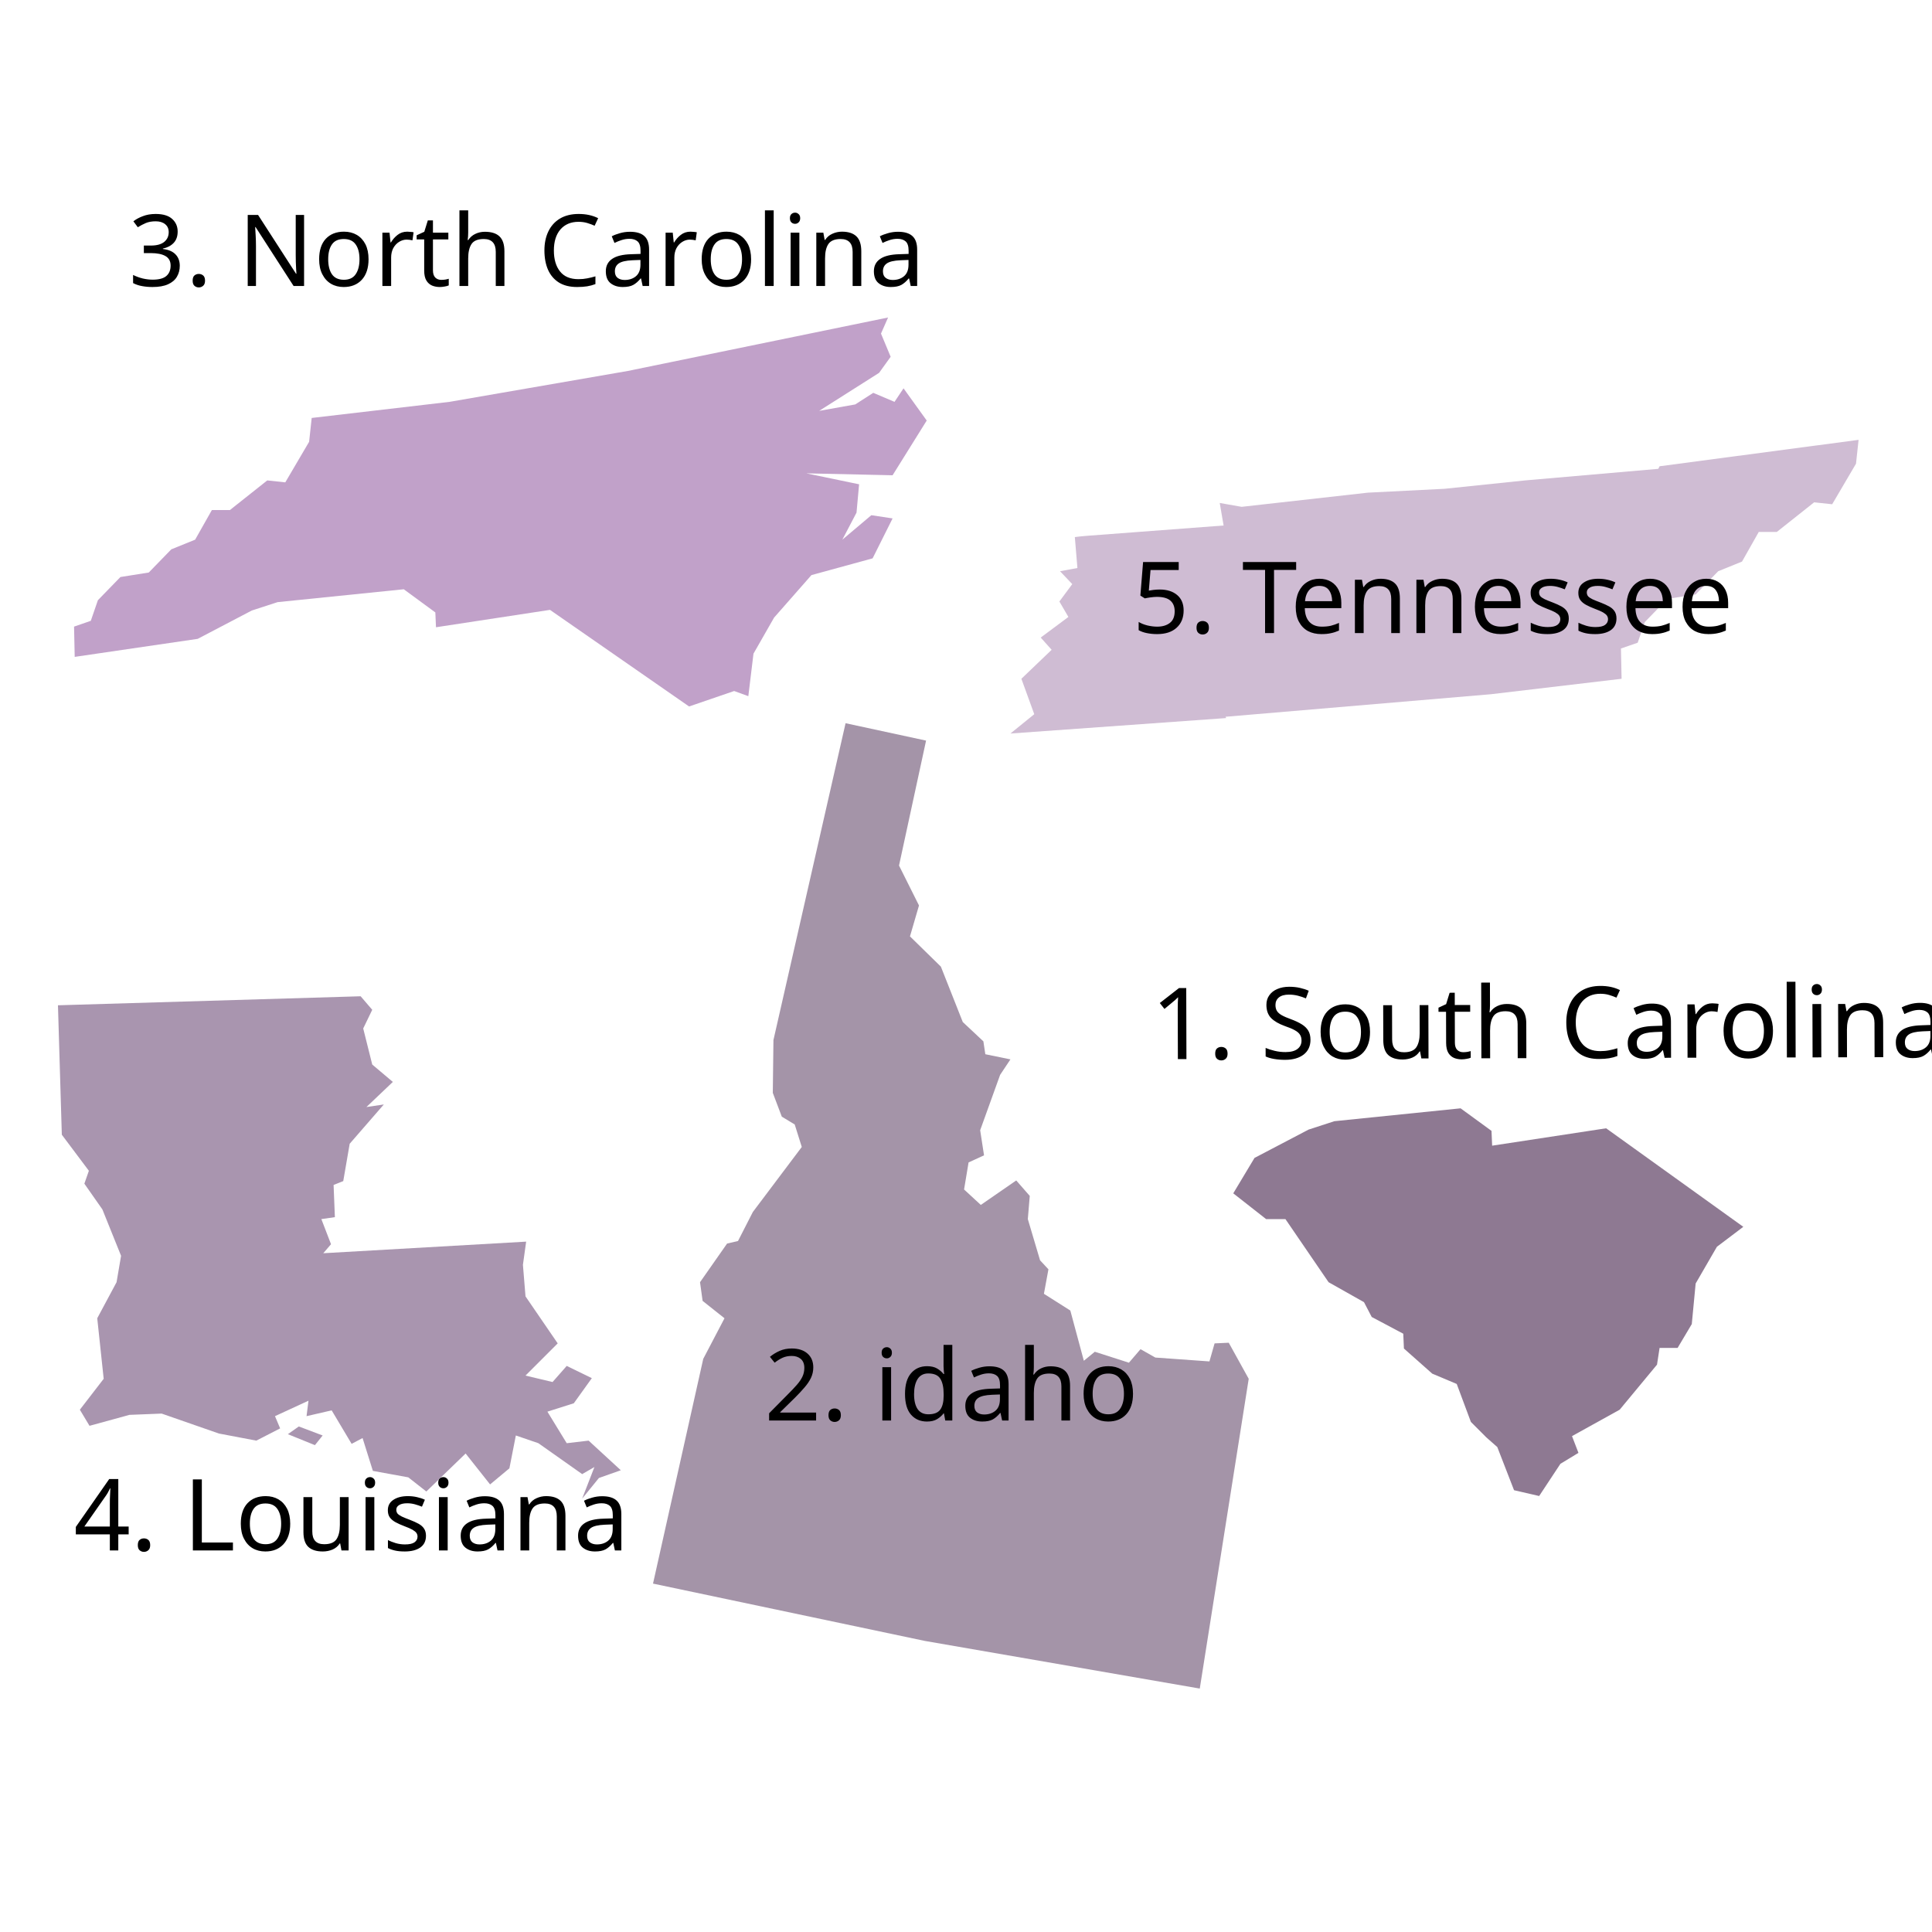
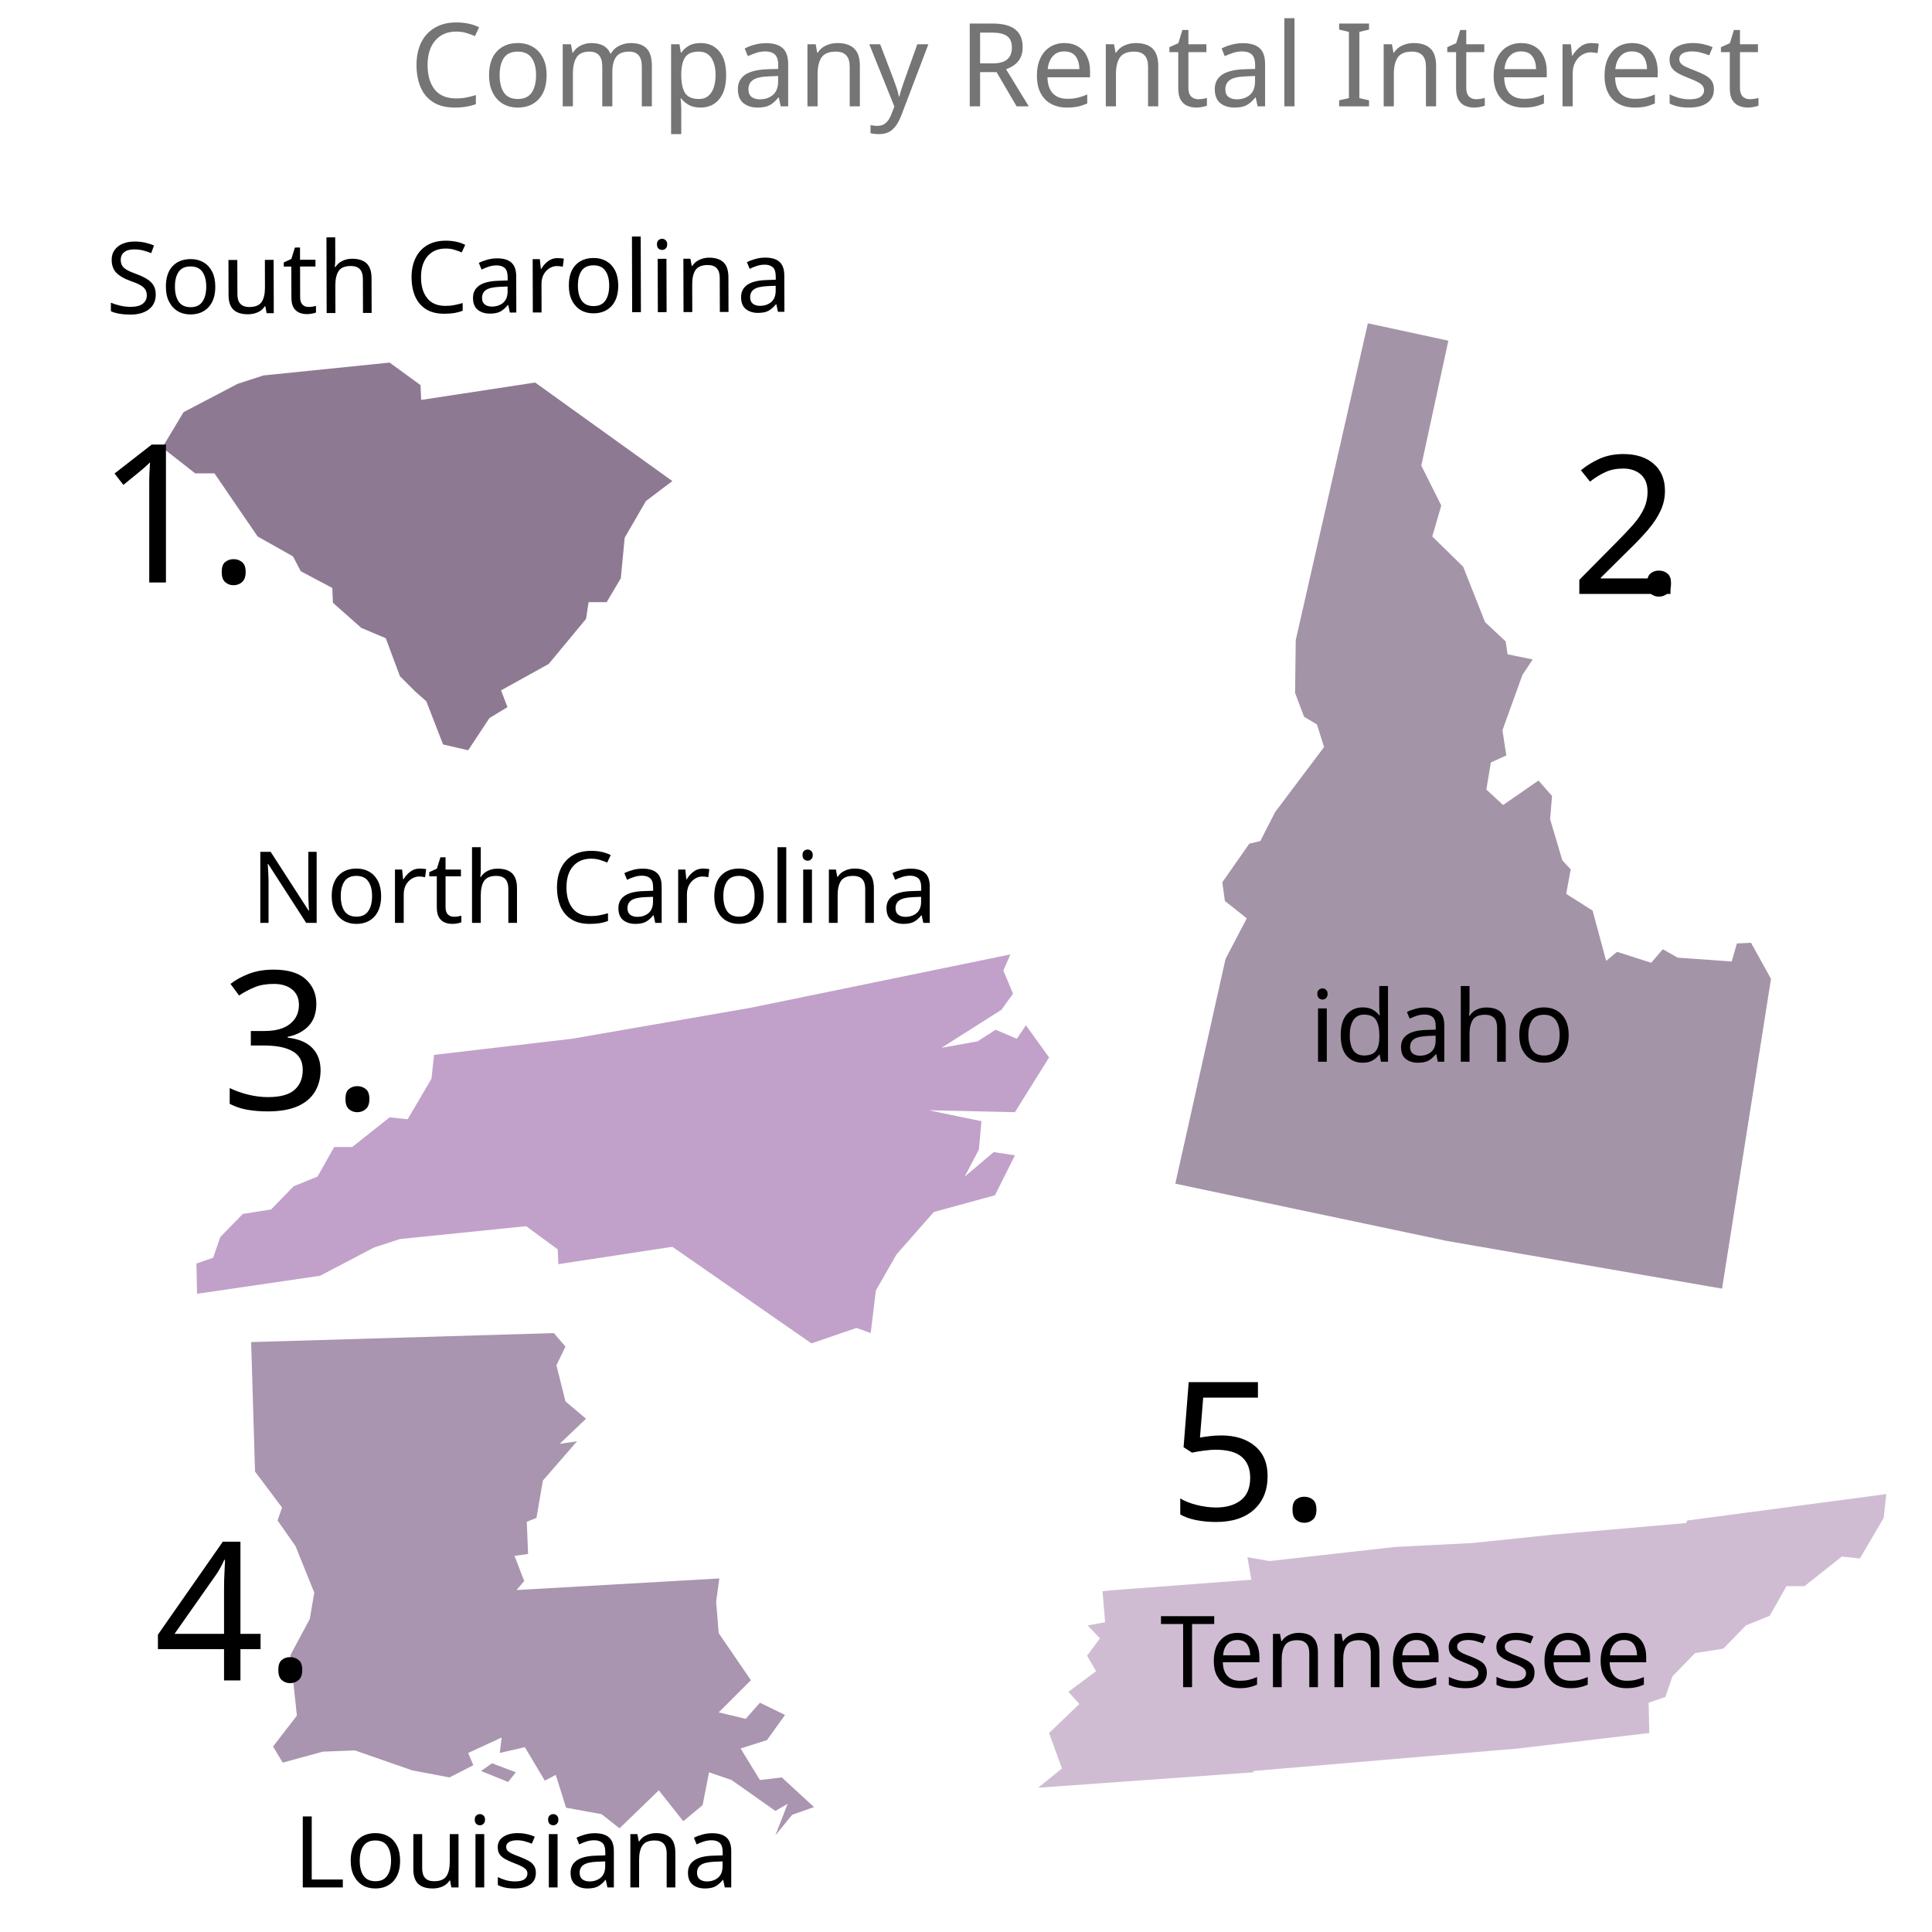
<svg xmlns="http://www.w3.org/2000/svg" version="1.1" id="Layer_1" x="0px" y="0px" viewBox="0 0 300 300" style="enable-background:new 0 0 300 300;" xml:space="preserve">
  <style type="text/css">
	.st0{fill:#8E7992;}
	.st1{fill:#A494A8;}
	.st2{fill:#C1A1C9;}
	.st3{fill:#A995AF;}
	.st4{fill:#CFBCD3;}
	.st5{display:none;}
	.st6{display:inline;fill:none;}
	.st7{display:inline;fill:#2D2D2D;}
	.st8{font-family:'Avenir-Roman';}
	.st9{font-size:15.457px;}
	.st10{fill:none;}
	.st11{font-family:'GoodlifeBrush';}
+ 	.st12{fill:#757575;}
+ 	.st13{font-size:18px;}
+ 	.st14{font-size:30px;}
</style>
-   <path vector-effect="non-scaling-stroke" class="st0" d="M194.8,179.8l8.4-4.4l0,0l4-1.3l19.6-2l4.8,3.5l0.1,2.3l17.7-2.7l21.3,15.3  l-4.1,3.1l-3.3,5.7l-0.6,6.3l-2.2,3.7h-2.8l-0.4,2.6l-5.8,7l-7.4,4.1l1,2.6l-2.8,1.7l-3.3,5l-3.9-0.9l-2.6-6.7l-1.7-1.5l-0.1-0.1  l0.1,0.1l-0.1-0.1l-2.3-2.3l0,0l-2.2-5.9l-3.8-1.6l-4.4-3.9l-0.1-2.3l-4.9-2.6l-1.2-2.3l-5.5-3.1l-6.7-9.8h-3l-5.1-4L194.8,179.8z" />
-   <path vector-effect="non-scaling-stroke" class="st1" d="M120,169.7l0.1-8.2l11.2-49.2l12.5,2.7l-4.2,19.4l3.1,6.2l-1.4,4.8l4.8,4.7  l3.4,8.6l3.2,3l0.3,2l3.9,0.8l-1.6,2.4l-3.1,8.6l0.6,3.9l-2.4,1.1l-0.7,4.2l2.6,2.4l5.5-3.8l2.1,2.4l-0.3,3.6l1.9,6.4l1.3,1.4  l-0.7,3.8l4.1,2.6l2.1,7.8l1.7-1.4l5.3,1.7l1.8-2.1l2.3,1.3l8.4,0.6l0.8-2.8l2.2-0.1l3.1,5.6l-7.6,48.1l-42.7-7.4l-42.2-8.9  l7.8-34.9l3.3-6.3l-3.4-2.7l-0.4-2.9l4.2-6l1.7-0.4l2.3-4.5l7.6-10.1l-1.1-3.5l-2-1.2L120,169.7z" />
-   <path vector-effect="non-scaling-stroke" class="st2" d="M14.1,96.4L14.1,96.4l1.1-3.2l3.5-3.6l4.4-0.7l3.5-3.6l3.7-1.5l2.6-4.6h2.8  l5.8-4.6l2.8,0.3l3.7-6.3l0.4-3.7l21.4-2.5l27.7-4.8l40.4-8.3l-1.1,2.5l1.5,3.6l-1.8,2.5l-9.3,5.9l5.6-1l2.8-1.8l3.3,1.4l1.4-2.1  l3.6,5l-5.3,8.5l-13.4-0.3l8.2,1.7l-0.4,4.4l-2.2,4.2l4.5-3.8l3.3,0.5l-3.1,6.2l-9.5,2.6l-5.8,6.6l-3.2,5.6l-0.8,6.6l-2.2-0.8  l-7,2.4l-21.6-15l-17.7,2.7l-0.1-2.3l-4.9-3.6l-19.6,2l-4,1.3l0,0l-8.4,4.4L11.6,102l-0.1-4.7L14.1,96.4z" />
-   <path vector-effect="non-scaling-stroke" class="st3" d="M44.7,222.7l1.7-1.2l3.7,1.4l-1.2,1.5L44.7,222.7z M9,156.1l47-1.4l1.8,2.1  l-1.4,2.9l1.4,5.6L61,168l-4.1,3.9l2.7-0.4l-5.3,6.1l-1,5.8l-1.5,0.6l0.2,5l-2.1,0.3l1.5,3.9l-1.2,1.4l31.5-1.8l-0.5,3.6l0,0  l0.4,4.9l0,0l5,7.3l-5,5l4.2,1l2.2-2.5l3.9,1.9l-2.8,3.9l-4.1,1.3l3,4.9l3.4-0.4l5,4.6l-3.4,1.2l-2.6,3.2l1.9-4.9l-1.9,1.1l-6.8-4.8  l-3.5-1.2l-1,5.1l-3,2.5l-3.8-4.8l-6.1,5.9l-2.8-2.2l-5.5-1l-1.6-5.1l-1.7,0.9l-3.1-5.2l-3.9,0.9l0.3-2.4l-5.2,2.4l0.8,1.9l-3.7,1.9  l-5.8-1.1l-8.9-3.1l-5,0.2l-6.2,1.7l-1.5-2.5l3.7-4.8l-1-9.4l3-5.6l0.7-4.1l-2.9-7.2l-2.8-4l0.7-2l-4.2-5.6L9,156.1z" />
-   <path vector-effect="non-scaling-stroke" class="st4" d="M164.5,93.4l2-2.7l-1.9-2l2.7-0.5l-0.4-4.8l0.8-0.1l1.1-0.1l21.2-1.6  l-0.6-3.5l3.4,0.6l19.6-2.2l11.9-0.6l12.5-1.3l20.7-1.8l0.2-0.4l30.9-4.1l-0.4,3.7l-3.7,6.3l-2.8-0.3l-5.8,4.6h-2.8l-2.6,4.6  l-3.7,1.5l-3.5,3.6l-4.4,0.7l-3.5,3.6l-1.1,3.2l0,0l-2.6,0.9l0.1,4.7l-20.3,2.4l-41.2,3.5l0.1,0.2l-33.5,2.4l3.7-3l-2-5.5l4.7-4.5  l-1.7-1.9l4.3-3.2L164.5,93.4z" />
+   <path vector-effect="non-scaling-stroke" class="st0" d="M28.5,64l8.4-4.4l0,0l4-1.3l19.6-2l4.8,3.5l0.1,2.3l17.7-2.7l21.3,15.3  l-4.1,3.1L97,83.5l-0.6,6.3l-2.2,3.7h-2.8L91,96.1l-5.8,7l-7.4,4.1l1,2.6l-2.8,1.7l-3.3,5l-3.9-0.9l-2.6-6.7l-1.7-1.5l-0.1-0.1  l0.1,0.1l-0.1-0.1l-2.3-2.3l0,0l-2.2-5.9l-3.8-1.6l-4.4-3.9l-0.1-2.3l-4.9-2.6l-1.2-2.3L40,83.3l-6.7-9.8h-3l-5.1-4L28.5,64z" />
+   <path vector-effect="non-scaling-stroke" class="st1" d="M201.1,107.6l0.1-8.2l11.2-49.2l12.5,2.7l-4.2,19.4l3.1,6.2l-1.4,4.8  l4.8,4.7l3.4,8.6l3.2,3l0.3,2l3.9,0.8l-1.6,2.4l-3.1,8.6l0.6,3.9l-2.4,1.1l-0.7,4.2l2.6,2.4l5.5-3.8l2.1,2.4l-0.3,3.6l1.9,6.4  l1.3,1.4l-0.7,3.8l4.1,2.6l2.1,7.8l1.7-1.4l5.3,1.7l1.8-2.1l2.3,1.3l8.4,0.6l0.8-2.8l2.2-0.1l3.1,5.6l-7.6,48.1l-42.7-7.4l-42.2-8.9  l7.8-34.9l3.3-6.3l-3.4-2.7l-0.4-2.9l4.2-6l1.7-0.4l2.3-4.5l7.6-10.1l-1.1-3.5l-2-1.2L201.1,107.6z" />
+   <path vector-effect="non-scaling-stroke" class="st2" d="M33.1,195.3L33.1,195.3l1.1-3.2l3.5-3.6l4.4-0.7l3.5-3.6l3.7-1.5l2.6-4.6  h2.8l5.8-4.6l2.8,0.3l3.7-6.3l0.4-3.7l21.4-2.5l27.7-4.8l40.4-8.3l-1.1,2.5l1.5,3.6l-1.8,2.5l-9.3,5.9l5.6-1l2.8-1.8l3.3,1.4  l1.4-2.1l3.6,5l-5.3,8.5l-13.4-0.3l8.2,1.7l-0.4,4.4l-2.2,4.2l4.5-3.8l3.3,0.5l-3.1,6.2l-9.5,2.6l-5.8,6.6l-3.2,5.6l-0.8,6.6  l-2.2-0.8l-7,2.4l-21.6-15l-17.7,2.7l-0.1-2.3l-4.9-3.6l-19.6,2l-4,1.3l0,0l-8.4,4.4l-19.1,2.8l-0.1-4.7L33.1,195.3z" />
+   <path vector-effect="non-scaling-stroke" class="st3" d="M74.7,275l1.7-1.2l3.7,1.4l-1.2,1.5L74.7,275z M39,208.4l47-1.4l1.8,2.1  l-1.4,2.9l1.4,5.6l3.2,2.7l-4.1,3.9l2.7-0.4l-5.3,6.1l-1,5.8l-1.5,0.6l0.2,5l-2.1,0.3l1.5,3.9l-1.2,1.4l31.5-1.8l-0.5,3.6l0,0  l0.4,4.9l0,0l5,7.3l-5,5l4.2,1l2.2-2.5l3.9,1.9l-2.8,3.9l-4.1,1.3l3,4.9l3.4-0.4l5,4.6l-3.4,1.2l-2.6,3.2l1.9-4.9l-1.9,1.1l-6.8-4.8  l-3.5-1.2l-1,5.1l-3,2.5l-3.8-4.8l-6.1,5.9l-2.8-2.2l-5.5-1l-1.6-5.1l-1.7,0.9l-3.1-5.2l-3.9,0.9l0.3-2.4l-5.2,2.4l0.8,1.9l-3.7,1.9  l-5.8-1.1l-8.9-3.1l-5,0.2l-6.2,1.7l-1.5-2.5l3.7-4.8l-1-9.4l3-5.6l0.7-4.1l-2.9-7.2l-2.8-4l0.7-2l-4.2-5.6L39,208.4z" />
+   <path vector-effect="non-scaling-stroke" class="st4" d="M168.8,257.1l2-2.7l-1.9-2l2.7-0.5l-0.4-4.8l0.8-0.1l1.1-0.1l21.2-1.6  l-0.6-3.5l3.4,0.6l19.6-2.2l11.9-0.6l12.5-1.3l20.7-1.8l0.2-0.4l30.9-4.1l-0.4,3.7l-3.7,6.3l-2.8-0.3l-5.8,4.6h-2.8l-2.6,4.6  l-3.7,1.5l-3.5,3.6l-4.4,0.7l-3.5,3.6l-1.1,3.2l0,0l-2.6,0.9l0.1,4.7l-20.3,2.4l-41.2,3.5l0.1,0.2l-33.5,2.4l3.7-3l-2-5.5l4.7-4.5  l-1.7-1.9l4.3-3.2L168.8,257.1z" />
  <g class="st5">
    <rect x="173.6" y="86.8" class="st6" width="99.4" height="34.8" />
    <text transform="matrix(1 0 0 1 173.6094 98.4474)" class="st7 st8 st9">Tennessee</text>
    <rect x="188.9" y="178.5" class="st6" width="113.3" height="46.2" />
    <text transform="matrix(1 0 0 1 188.8756 190.1363)" class="st7 st8 st9">South Carolina</text>
    <rect x="25.9" y="59.5" class="st6" width="113.3" height="46.2" />
    <text transform="matrix(1 0 0 1 25.8756 71.1363)" class="st7 st8 st9">North Carolina</text>
    <rect x="28.5" y="203.4" class="st6" width="113.3" height="46.2" />
    <text transform="matrix(1 0 0 1 28.4618 215.083)" class="st7 st8 st9">Louisiana</text>
    <rect x="119.5" y="202.5" class="st6" width="99.4" height="34.8" />
    <text transform="matrix(1 0 0 1 119.543 214.2207)" class="st7 st8 st9">Idaho</text>
  </g>
  <rect x="370" y="27" class="st10" width="113" height="150" />
  <text transform="matrix(1 0 0 1 370 35.52)" style="font-family:'MyriadPro-Semibold'; font-size:12px;">South Carolina</text>
  <text transform="matrix(1 0 0 1 370 49.92)" style="font-family:'MyriadPro-Semibold'; font-size:12px;">idaho</text>
  <text transform="matrix(1 0 0 1 370 64.32)" style="font-family:'MyriadPro-Semibold'; font-size:12px;">North Carolina</text>
  <text transform="matrix(1 0 0 1 370 78.72)" style="font-family:'MyriadPro-Semibold'; font-size:12px;">Louisiana</text>
  <text transform="matrix(1 0 0 1 370 93.12)" style="font-family:'MyriadPro-Semibold'; font-size:12px;">Tennessee</text>
  <rect x="185.3" y="134.1" class="st10" width="146.2" height="34.8" />
-   <text transform="matrix(1 -2.726965e-03 2.726965e-03 1 178.7443 164.4705)" class="st11 st9">1. South Carolina</text>
+   <text transform="matrix(1 -2.726965e-03 2.726965e-03 1 12.4223 48.7152)" class="st11 st9"> South Carolina</text>
  <rect x="175.8" y="86.6" class="st10" width="146.2" height="34.8" />
-   <text transform="matrix(1 0 0 1 175.8414 98.3067)" class="st11 st9">5. Tennessee</text>
-   <rect x="20.5" y="20.7" class="st10" width="146.2" height="34.8" />
-   <text transform="matrix(1 0 0 1 19.9627 44.4109)" class="st11 st9">3. North Carolina</text>
-   <rect x="17.9" y="180.5" class="st10" width="146.2" height="34.8" />
-   <text transform="matrix(1 0 0 1 11.4464 240.7549)" class="st11 st9">4. Louisiana</text>
-   <rect x="118.7" y="208.9" class="st10" width="45.5" height="22" />
-   <text transform="matrix(1 0 0 1 118.6938 220.5795)" class="st11 st9">2. idaho</text>
+   <text transform="matrix(1 0 0 1 180.1202 261.9872)" class="st11 st9">Tennessee</text>
+   <text transform="matrix(1 0 0 1 38.9197 143.3051)" class="st11 st9">North Carolina</text>
+   <text transform="matrix(1 0 0 1 41.4949 293.0838)" class="st11 st9"> Louisiana</text>
+   <rect x="63.5" y="224.5" class="st10" width="45.5" height="22" />
+   <text transform="matrix(1 0 0 1 199.3332 164.865)" class="st11 st9"> idaho</text>
+   <text transform="matrix(1 0 0 1 63.5828 16.515)" class="st12 st11 st13">Company Rental Interest</text>
+   <rect x="15.1" y="75.3" class="st10" width="74.6" height="72.7" />
+   <text transform="matrix(1 0 0 1 15.1113 90.4502)" class="st11 st14">1.</text>
+   <rect x="243.8" y="77.1" class="st10" width="45" height="40.1" />
+   <text transform="matrix(1 0 0 1 243.7993 92.2241)" class="st11 st14">2</text>
+   <text transform="matrix(1 0 0 1 253.5994 92.2241)" class="st11 st14">.</text>
+   <rect x="34.3" y="157.1" class="st10" width="34.7" height="26.4" />
+   <text transform="matrix(1 0 0 1 34.3241 172.2815)" class="st11 st14">3.</text>
+   <rect x="23.9" y="245.8" class="st10" width="111.3" height="99.5" />
+   <text transform="matrix(1 0 0 1 23.8975 260.9382)" class="st11 st14">4. </text>
+   <rect x="181.4" y="220.9" class="st10" width="35.1" height="38.9" />
+   <text transform="matrix(1 0 0 1 181.3788 236.0357)" class="st11 st14">5. </text>
</svg>
